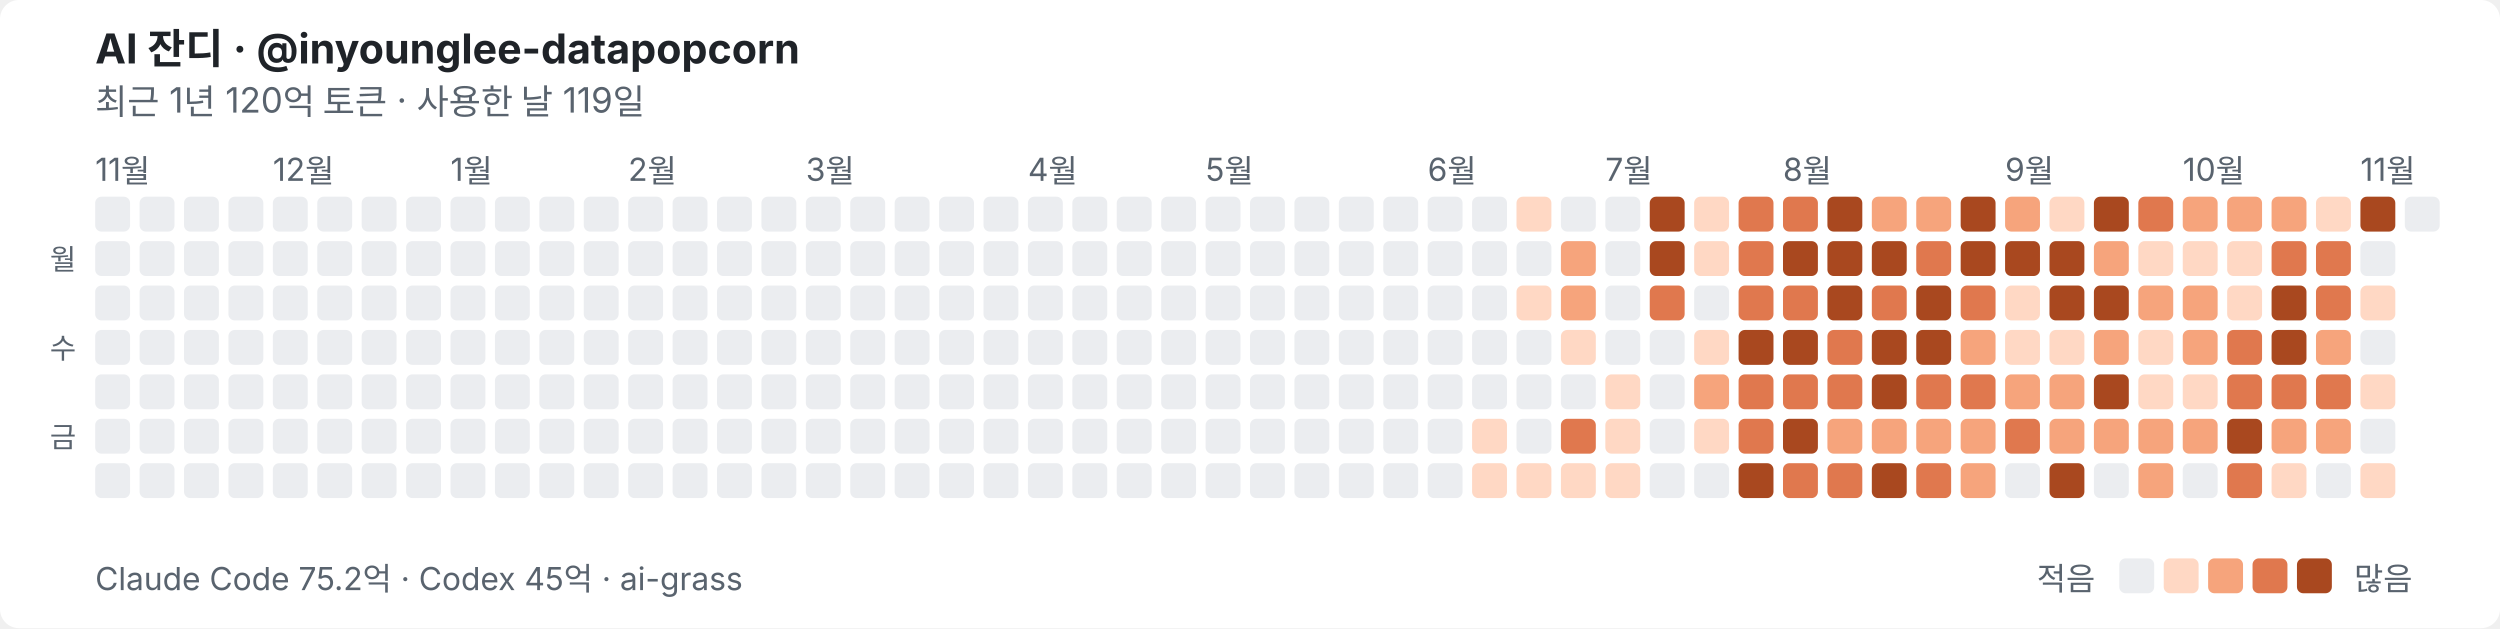
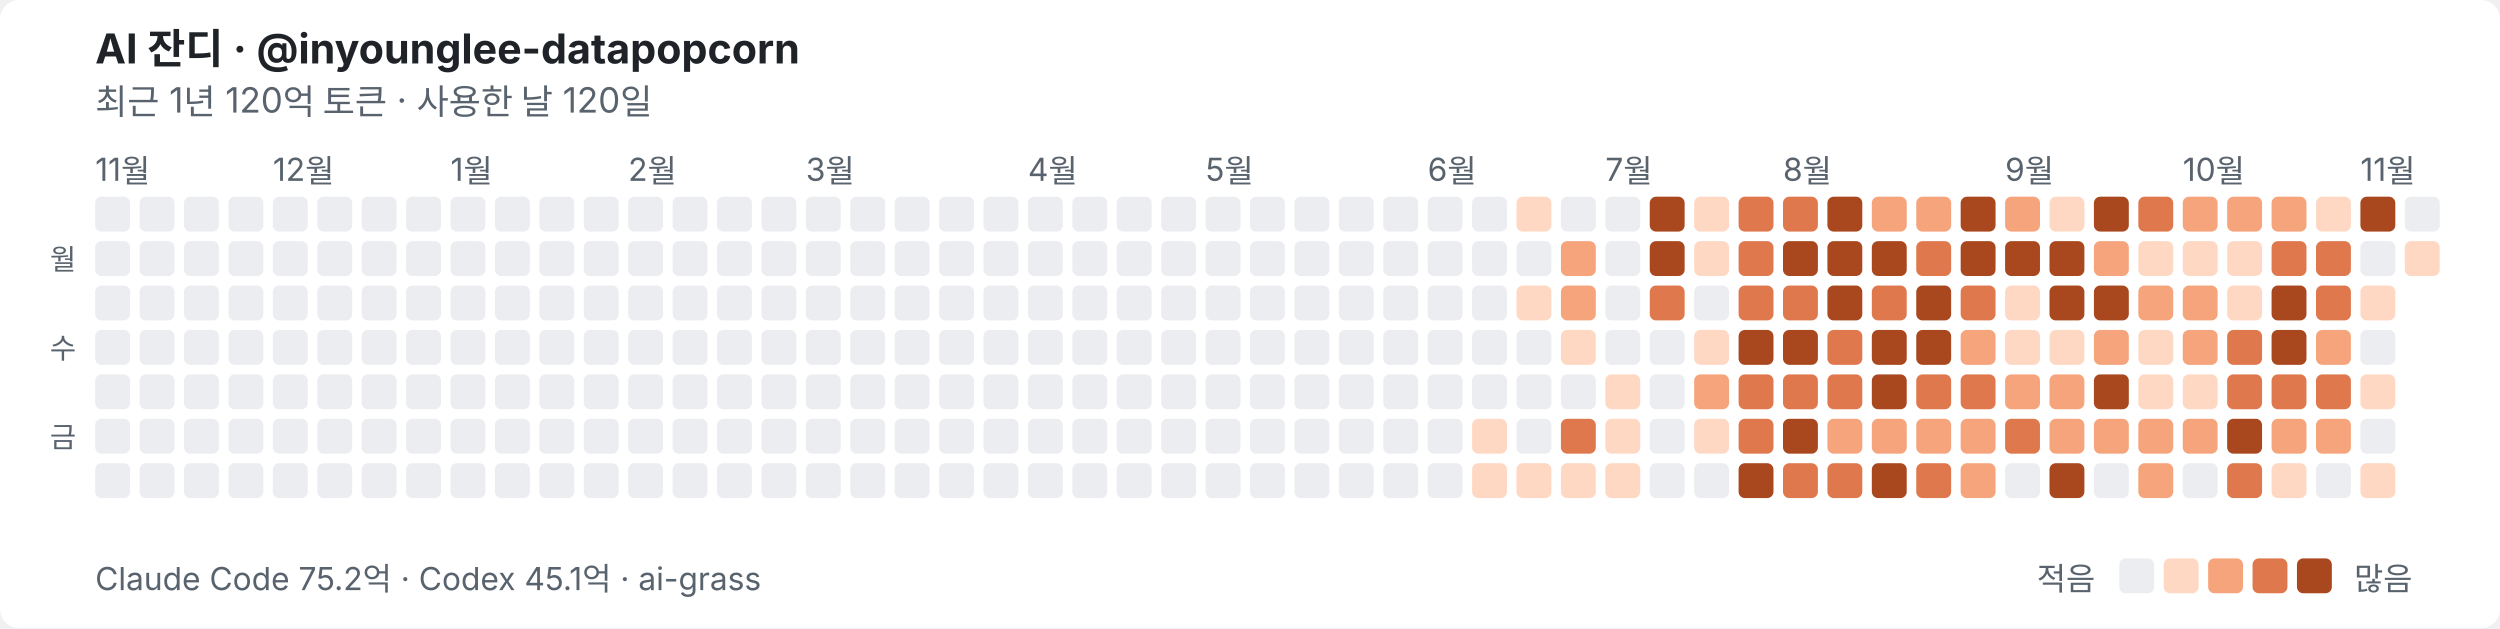
- <svg xmlns="http://www.w3.org/2000/svg" width="788" height="198" viewBox="0 0 788 198" role="img" aria-label="AI 잔디 · @inyounglee-datapopcorn 최근 1년 120억 토큰 · 사용한 날 119일">
+ <svg xmlns="http://www.w3.org/2000/svg" width="788" height="198" viewBox="0 0 788 198" role="img" aria-label="AI 잔디 · @inyounglee-datapopcorn 최근 1년 120억 토큰 · 사용한 날 120일">
  <rect width="788" height="198" rx="6" fill="#ffffff" />
  <g font-family="-apple-system,BlinkMacSystemFont,'Segoe UI','Apple SD Gothic Neo','Malgun Gothic',sans-serif">
    <text x="30" y="20" font-size="13" font-weight="700" fill="#1f2328">AI 잔디 · @inyounglee-datapopcorn</text>
-     <text x="30" y="36" font-size="11" fill="#59636e">최근 1년 120억 토큰 · 사용한 날 119일</text>
+     <text x="30" y="36" font-size="11" fill="#59636e">최근 1년 120억 토큰 · 사용한 날 120일</text>
    <text x="30" y="57" font-size="10" fill="#59636e">11월</text>
    <text x="86" y="57" font-size="10" fill="#59636e">12월</text>
    <text x="142" y="57" font-size="10" fill="#59636e">1월</text>
    <text x="198" y="57" font-size="10" fill="#59636e">2월</text>
    <text x="254" y="57" font-size="10" fill="#59636e">3월</text>
    <text x="324" y="57" font-size="10" fill="#59636e">4월</text>
    <text x="380" y="57" font-size="10" fill="#59636e">5월</text>
    <text x="450" y="57" font-size="10" fill="#59636e">6월</text>
    <text x="506" y="57" font-size="10" fill="#59636e">7월</text>
    <text x="562" y="57" font-size="10" fill="#59636e">8월</text>
    <text x="632" y="57" font-size="10" fill="#59636e">9월</text>
    <text x="688" y="57" font-size="10" fill="#59636e">10월</text>
    <text x="744" y="57" font-size="10" fill="#59636e">11월</text>
    <text x="24" y="85" font-size="9" text-anchor="end" fill="#59636e">월</text>
    <text x="24" y="113" font-size="9" text-anchor="end" fill="#59636e">수</text>
    <text x="24" y="141" font-size="9" text-anchor="end" fill="#59636e">금</text>
    <rect x="30" y="62" width="11" height="11" rx="2" fill="#ebedf0" />
    <rect x="30" y="76" width="11" height="11" rx="2" fill="#ebedf0" />
    <rect x="30" y="90" width="11" height="11" rx="2" fill="#ebedf0" />
    <rect x="30" y="104" width="11" height="11" rx="2" fill="#ebedf0" />
    <rect x="30" y="118" width="11" height="11" rx="2" fill="#ebedf0" />
    <rect x="30" y="132" width="11" height="11" rx="2" fill="#ebedf0" />
    <rect x="30" y="146" width="11" height="11" rx="2" fill="#ebedf0" />
    <rect x="44" y="62" width="11" height="11" rx="2" fill="#ebedf0" />
    <rect x="44" y="76" width="11" height="11" rx="2" fill="#ebedf0" />
    <rect x="44" y="90" width="11" height="11" rx="2" fill="#ebedf0" />
    <rect x="44" y="104" width="11" height="11" rx="2" fill="#ebedf0" />
    <rect x="44" y="118" width="11" height="11" rx="2" fill="#ebedf0" />
    <rect x="44" y="132" width="11" height="11" rx="2" fill="#ebedf0" />
    <rect x="44" y="146" width="11" height="11" rx="2" fill="#ebedf0" />
    <rect x="58" y="62" width="11" height="11" rx="2" fill="#ebedf0" />
    <rect x="58" y="76" width="11" height="11" rx="2" fill="#ebedf0" />
    <rect x="58" y="90" width="11" height="11" rx="2" fill="#ebedf0" />
    <rect x="58" y="104" width="11" height="11" rx="2" fill="#ebedf0" />
    <rect x="58" y="118" width="11" height="11" rx="2" fill="#ebedf0" />
    <rect x="58" y="132" width="11" height="11" rx="2" fill="#ebedf0" />
    <rect x="58" y="146" width="11" height="11" rx="2" fill="#ebedf0" />
    <rect x="72" y="62" width="11" height="11" rx="2" fill="#ebedf0" />
    <rect x="72" y="76" width="11" height="11" rx="2" fill="#ebedf0" />
    <rect x="72" y="90" width="11" height="11" rx="2" fill="#ebedf0" />
    <rect x="72" y="104" width="11" height="11" rx="2" fill="#ebedf0" />
    <rect x="72" y="118" width="11" height="11" rx="2" fill="#ebedf0" />
    <rect x="72" y="132" width="11" height="11" rx="2" fill="#ebedf0" />
    <rect x="72" y="146" width="11" height="11" rx="2" fill="#ebedf0" />
    <rect x="86" y="62" width="11" height="11" rx="2" fill="#ebedf0" />
    <rect x="86" y="76" width="11" height="11" rx="2" fill="#ebedf0" />
    <rect x="86" y="90" width="11" height="11" rx="2" fill="#ebedf0" />
    <rect x="86" y="104" width="11" height="11" rx="2" fill="#ebedf0" />
    <rect x="86" y="118" width="11" height="11" rx="2" fill="#ebedf0" />
    <rect x="86" y="132" width="11" height="11" rx="2" fill="#ebedf0" />
    <rect x="86" y="146" width="11" height="11" rx="2" fill="#ebedf0" />
    <rect x="100" y="62" width="11" height="11" rx="2" fill="#ebedf0" />
    <rect x="100" y="76" width="11" height="11" rx="2" fill="#ebedf0" />
    <rect x="100" y="90" width="11" height="11" rx="2" fill="#ebedf0" />
    <rect x="100" y="104" width="11" height="11" rx="2" fill="#ebedf0" />
    <rect x="100" y="118" width="11" height="11" rx="2" fill="#ebedf0" />
    <rect x="100" y="132" width="11" height="11" rx="2" fill="#ebedf0" />
    <rect x="100" y="146" width="11" height="11" rx="2" fill="#ebedf0" />
    <rect x="114" y="62" width="11" height="11" rx="2" fill="#ebedf0" />
    <rect x="114" y="76" width="11" height="11" rx="2" fill="#ebedf0" />
    <rect x="114" y="90" width="11" height="11" rx="2" fill="#ebedf0" />
    <rect x="114" y="104" width="11" height="11" rx="2" fill="#ebedf0" />
    <rect x="114" y="118" width="11" height="11" rx="2" fill="#ebedf0" />
    <rect x="114" y="132" width="11" height="11" rx="2" fill="#ebedf0" />
    <rect x="114" y="146" width="11" height="11" rx="2" fill="#ebedf0" />
    <rect x="128" y="62" width="11" height="11" rx="2" fill="#ebedf0" />
    <rect x="128" y="76" width="11" height="11" rx="2" fill="#ebedf0" />
    <rect x="128" y="90" width="11" height="11" rx="2" fill="#ebedf0" />
    <rect x="128" y="104" width="11" height="11" rx="2" fill="#ebedf0" />
    <rect x="128" y="118" width="11" height="11" rx="2" fill="#ebedf0" />
    <rect x="128" y="132" width="11" height="11" rx="2" fill="#ebedf0" />
    <rect x="128" y="146" width="11" height="11" rx="2" fill="#ebedf0" />
    <rect x="142" y="62" width="11" height="11" rx="2" fill="#ebedf0" />
    <rect x="142" y="76" width="11" height="11" rx="2" fill="#ebedf0" />
    <rect x="142" y="90" width="11" height="11" rx="2" fill="#ebedf0" />
    <rect x="142" y="104" width="11" height="11" rx="2" fill="#ebedf0" />
    <rect x="142" y="118" width="11" height="11" rx="2" fill="#ebedf0" />
    <rect x="142" y="132" width="11" height="11" rx="2" fill="#ebedf0" />
    <rect x="142" y="146" width="11" height="11" rx="2" fill="#ebedf0" />
    <rect x="156" y="62" width="11" height="11" rx="2" fill="#ebedf0" />
    <rect x="156" y="76" width="11" height="11" rx="2" fill="#ebedf0" />
    <rect x="156" y="90" width="11" height="11" rx="2" fill="#ebedf0" />
    <rect x="156" y="104" width="11" height="11" rx="2" fill="#ebedf0" />
    <rect x="156" y="118" width="11" height="11" rx="2" fill="#ebedf0" />
    <rect x="156" y="132" width="11" height="11" rx="2" fill="#ebedf0" />
    <rect x="156" y="146" width="11" height="11" rx="2" fill="#ebedf0" />
    <rect x="170" y="62" width="11" height="11" rx="2" fill="#ebedf0" />
    <rect x="170" y="76" width="11" height="11" rx="2" fill="#ebedf0" />
    <rect x="170" y="90" width="11" height="11" rx="2" fill="#ebedf0" />
    <rect x="170" y="104" width="11" height="11" rx="2" fill="#ebedf0" />
    <rect x="170" y="118" width="11" height="11" rx="2" fill="#ebedf0" />
    <rect x="170" y="132" width="11" height="11" rx="2" fill="#ebedf0" />
    <rect x="170" y="146" width="11" height="11" rx="2" fill="#ebedf0" />
    <rect x="184" y="62" width="11" height="11" rx="2" fill="#ebedf0" />
    <rect x="184" y="76" width="11" height="11" rx="2" fill="#ebedf0" />
    <rect x="184" y="90" width="11" height="11" rx="2" fill="#ebedf0" />
    <rect x="184" y="104" width="11" height="11" rx="2" fill="#ebedf0" />
    <rect x="184" y="118" width="11" height="11" rx="2" fill="#ebedf0" />
    <rect x="184" y="132" width="11" height="11" rx="2" fill="#ebedf0" />
    <rect x="184" y="146" width="11" height="11" rx="2" fill="#ebedf0" />
    <rect x="198" y="62" width="11" height="11" rx="2" fill="#ebedf0" />
    <rect x="198" y="76" width="11" height="11" rx="2" fill="#ebedf0" />
    <rect x="198" y="90" width="11" height="11" rx="2" fill="#ebedf0" />
    <rect x="198" y="104" width="11" height="11" rx="2" fill="#ebedf0" />
    <rect x="198" y="118" width="11" height="11" rx="2" fill="#ebedf0" />
    <rect x="198" y="132" width="11" height="11" rx="2" fill="#ebedf0" />
    <rect x="198" y="146" width="11" height="11" rx="2" fill="#ebedf0" />
    <rect x="212" y="62" width="11" height="11" rx="2" fill="#ebedf0" />
    <rect x="212" y="76" width="11" height="11" rx="2" fill="#ebedf0" />
    <rect x="212" y="90" width="11" height="11" rx="2" fill="#ebedf0" />
    <rect x="212" y="104" width="11" height="11" rx="2" fill="#ebedf0" />
    <rect x="212" y="118" width="11" height="11" rx="2" fill="#ebedf0" />
    <rect x="212" y="132" width="11" height="11" rx="2" fill="#ebedf0" />
    <rect x="212" y="146" width="11" height="11" rx="2" fill="#ebedf0" />
    <rect x="226" y="62" width="11" height="11" rx="2" fill="#ebedf0" />
    <rect x="226" y="76" width="11" height="11" rx="2" fill="#ebedf0" />
    <rect x="226" y="90" width="11" height="11" rx="2" fill="#ebedf0" />
    <rect x="226" y="104" width="11" height="11" rx="2" fill="#ebedf0" />
    <rect x="226" y="118" width="11" height="11" rx="2" fill="#ebedf0" />
    <rect x="226" y="132" width="11" height="11" rx="2" fill="#ebedf0" />
    <rect x="226" y="146" width="11" height="11" rx="2" fill="#ebedf0" />
    <rect x="240" y="62" width="11" height="11" rx="2" fill="#ebedf0" />
    <rect x="240" y="76" width="11" height="11" rx="2" fill="#ebedf0" />
    <rect x="240" y="90" width="11" height="11" rx="2" fill="#ebedf0" />
    <rect x="240" y="104" width="11" height="11" rx="2" fill="#ebedf0" />
    <rect x="240" y="118" width="11" height="11" rx="2" fill="#ebedf0" />
    <rect x="240" y="132" width="11" height="11" rx="2" fill="#ebedf0" />
    <rect x="240" y="146" width="11" height="11" rx="2" fill="#ebedf0" />
    <rect x="254" y="62" width="11" height="11" rx="2" fill="#ebedf0" />
    <rect x="254" y="76" width="11" height="11" rx="2" fill="#ebedf0" />
    <rect x="254" y="90" width="11" height="11" rx="2" fill="#ebedf0" />
    <rect x="254" y="104" width="11" height="11" rx="2" fill="#ebedf0" />
    <rect x="254" y="118" width="11" height="11" rx="2" fill="#ebedf0" />
    <rect x="254" y="132" width="11" height="11" rx="2" fill="#ebedf0" />
    <rect x="254" y="146" width="11" height="11" rx="2" fill="#ebedf0" />
    <rect x="268" y="62" width="11" height="11" rx="2" fill="#ebedf0" />
    <rect x="268" y="76" width="11" height="11" rx="2" fill="#ebedf0" />
    <rect x="268" y="90" width="11" height="11" rx="2" fill="#ebedf0" />
    <rect x="268" y="104" width="11" height="11" rx="2" fill="#ebedf0" />
    <rect x="268" y="118" width="11" height="11" rx="2" fill="#ebedf0" />
    <rect x="268" y="132" width="11" height="11" rx="2" fill="#ebedf0" />
    <rect x="268" y="146" width="11" height="11" rx="2" fill="#ebedf0" />
    <rect x="282" y="62" width="11" height="11" rx="2" fill="#ebedf0" />
    <rect x="282" y="76" width="11" height="11" rx="2" fill="#ebedf0" />
    <rect x="282" y="90" width="11" height="11" rx="2" fill="#ebedf0" />
    <rect x="282" y="104" width="11" height="11" rx="2" fill="#ebedf0" />
    <rect x="282" y="118" width="11" height="11" rx="2" fill="#ebedf0" />
    <rect x="282" y="132" width="11" height="11" rx="2" fill="#ebedf0" />
    <rect x="282" y="146" width="11" height="11" rx="2" fill="#ebedf0" />
    <rect x="296" y="62" width="11" height="11" rx="2" fill="#ebedf0" />
    <rect x="296" y="76" width="11" height="11" rx="2" fill="#ebedf0" />
    <rect x="296" y="90" width="11" height="11" rx="2" fill="#ebedf0" />
    <rect x="296" y="104" width="11" height="11" rx="2" fill="#ebedf0" />
    <rect x="296" y="118" width="11" height="11" rx="2" fill="#ebedf0" />
    <rect x="296" y="132" width="11" height="11" rx="2" fill="#ebedf0" />
    <rect x="296" y="146" width="11" height="11" rx="2" fill="#ebedf0" />
    <rect x="310" y="62" width="11" height="11" rx="2" fill="#ebedf0" />
    <rect x="310" y="76" width="11" height="11" rx="2" fill="#ebedf0" />
    <rect x="310" y="90" width="11" height="11" rx="2" fill="#ebedf0" />
    <rect x="310" y="104" width="11" height="11" rx="2" fill="#ebedf0" />
    <rect x="310" y="118" width="11" height="11" rx="2" fill="#ebedf0" />
    <rect x="310" y="132" width="11" height="11" rx="2" fill="#ebedf0" />
    <rect x="310" y="146" width="11" height="11" rx="2" fill="#ebedf0" />
    <rect x="324" y="62" width="11" height="11" rx="2" fill="#ebedf0" />
    <rect x="324" y="76" width="11" height="11" rx="2" fill="#ebedf0" />
    <rect x="324" y="90" width="11" height="11" rx="2" fill="#ebedf0" />
    <rect x="324" y="104" width="11" height="11" rx="2" fill="#ebedf0" />
    <rect x="324" y="118" width="11" height="11" rx="2" fill="#ebedf0" />
    <rect x="324" y="132" width="11" height="11" rx="2" fill="#ebedf0" />
    <rect x="324" y="146" width="11" height="11" rx="2" fill="#ebedf0" />
    <rect x="338" y="62" width="11" height="11" rx="2" fill="#ebedf0" />
    <rect x="338" y="76" width="11" height="11" rx="2" fill="#ebedf0" />
    <rect x="338" y="90" width="11" height="11" rx="2" fill="#ebedf0" />
    <rect x="338" y="104" width="11" height="11" rx="2" fill="#ebedf0" />
    <rect x="338" y="118" width="11" height="11" rx="2" fill="#ebedf0" />
    <rect x="338" y="132" width="11" height="11" rx="2" fill="#ebedf0" />
    <rect x="338" y="146" width="11" height="11" rx="2" fill="#ebedf0" />
    <rect x="352" y="62" width="11" height="11" rx="2" fill="#ebedf0" />
    <rect x="352" y="76" width="11" height="11" rx="2" fill="#ebedf0" />
    <rect x="352" y="90" width="11" height="11" rx="2" fill="#ebedf0" />
    <rect x="352" y="104" width="11" height="11" rx="2" fill="#ebedf0" />
    <rect x="352" y="118" width="11" height="11" rx="2" fill="#ebedf0" />
    <rect x="352" y="132" width="11" height="11" rx="2" fill="#ebedf0" />
    <rect x="352" y="146" width="11" height="11" rx="2" fill="#ebedf0" />
    <rect x="366" y="62" width="11" height="11" rx="2" fill="#ebedf0" />
    <rect x="366" y="76" width="11" height="11" rx="2" fill="#ebedf0" />
    <rect x="366" y="90" width="11" height="11" rx="2" fill="#ebedf0" />
    <rect x="366" y="104" width="11" height="11" rx="2" fill="#ebedf0" />
    <rect x="366" y="118" width="11" height="11" rx="2" fill="#ebedf0" />
    <rect x="366" y="132" width="11" height="11" rx="2" fill="#ebedf0" />
    <rect x="366" y="146" width="11" height="11" rx="2" fill="#ebedf0" />
    <rect x="380" y="62" width="11" height="11" rx="2" fill="#ebedf0" />
    <rect x="380" y="76" width="11" height="11" rx="2" fill="#ebedf0" />
    <rect x="380" y="90" width="11" height="11" rx="2" fill="#ebedf0" />
    <rect x="380" y="104" width="11" height="11" rx="2" fill="#ebedf0" />
    <rect x="380" y="118" width="11" height="11" rx="2" fill="#ebedf0" />
    <rect x="380" y="132" width="11" height="11" rx="2" fill="#ebedf0" />
    <rect x="380" y="146" width="11" height="11" rx="2" fill="#ebedf0" />
    <rect x="394" y="62" width="11" height="11" rx="2" fill="#ebedf0" />
    <rect x="394" y="76" width="11" height="11" rx="2" fill="#ebedf0" />
    <rect x="394" y="90" width="11" height="11" rx="2" fill="#ebedf0" />
    <rect x="394" y="104" width="11" height="11" rx="2" fill="#ebedf0" />
    <rect x="394" y="118" width="11" height="11" rx="2" fill="#ebedf0" />
    <rect x="394" y="132" width="11" height="11" rx="2" fill="#ebedf0" />
    <rect x="394" y="146" width="11" height="11" rx="2" fill="#ebedf0" />
    <rect x="408" y="62" width="11" height="11" rx="2" fill="#ebedf0" />
    <rect x="408" y="76" width="11" height="11" rx="2" fill="#ebedf0" />
    <rect x="408" y="90" width="11" height="11" rx="2" fill="#ebedf0" />
    <rect x="408" y="104" width="11" height="11" rx="2" fill="#ebedf0" />
    <rect x="408" y="118" width="11" height="11" rx="2" fill="#ebedf0" />
    <rect x="408" y="132" width="11" height="11" rx="2" fill="#ebedf0" />
    <rect x="408" y="146" width="11" height="11" rx="2" fill="#ebedf0" />
    <rect x="422" y="62" width="11" height="11" rx="2" fill="#ebedf0" />
    <rect x="422" y="76" width="11" height="11" rx="2" fill="#ebedf0" />
    <rect x="422" y="90" width="11" height="11" rx="2" fill="#ebedf0" />
    <rect x="422" y="104" width="11" height="11" rx="2" fill="#ebedf0" />
    <rect x="422" y="118" width="11" height="11" rx="2" fill="#ebedf0" />
    <rect x="422" y="132" width="11" height="11" rx="2" fill="#ebedf0" />
    <rect x="422" y="146" width="11" height="11" rx="2" fill="#ebedf0" />
    <rect x="436" y="62" width="11" height="11" rx="2" fill="#ebedf0" />
    <rect x="436" y="76" width="11" height="11" rx="2" fill="#ebedf0" />
    <rect x="436" y="90" width="11" height="11" rx="2" fill="#ebedf0" />
    <rect x="436" y="104" width="11" height="11" rx="2" fill="#ebedf0" />
    <rect x="436" y="118" width="11" height="11" rx="2" fill="#ebedf0" />
    <rect x="436" y="132" width="11" height="11" rx="2" fill="#ebedf0" />
    <rect x="436" y="146" width="11" height="11" rx="2" fill="#ebedf0" />
    <rect x="450" y="62" width="11" height="11" rx="2" fill="#ebedf0" />
    <rect x="450" y="76" width="11" height="11" rx="2" fill="#ebedf0" />
    <rect x="450" y="90" width="11" height="11" rx="2" fill="#ebedf0" />
    <rect x="450" y="104" width="11" height="11" rx="2" fill="#ebedf0" />
    <rect x="450" y="118" width="11" height="11" rx="2" fill="#ebedf0" />
    <rect x="450" y="132" width="11" height="11" rx="2" fill="#ebedf0" />
    <rect x="450" y="146" width="11" height="11" rx="2" fill="#ebedf0" />
    <rect x="464" y="62" width="11" height="11" rx="2" fill="#ebedf0" />
    <rect x="464" y="76" width="11" height="11" rx="2" fill="#ebedf0" />
    <rect x="464" y="90" width="11" height="11" rx="2" fill="#ebedf0" />
    <rect x="464" y="104" width="11" height="11" rx="2" fill="#ebedf0" />
    <rect x="464" y="118" width="11" height="11" rx="2" fill="#ebedf0" />
    <rect x="464" y="132" width="11" height="11" rx="2" fill="#ffd8c4" />
    <rect x="464" y="146" width="11" height="11" rx="2" fill="#ffd8c4" />
    <rect x="478" y="62" width="11" height="11" rx="2" fill="#ffd8c4" />
    <rect x="478" y="76" width="11" height="11" rx="2" fill="#ebedf0" />
    <rect x="478" y="90" width="11" height="11" rx="2" fill="#ffd8c4" />
    <rect x="478" y="104" width="11" height="11" rx="2" fill="#ebedf0" />
    <rect x="478" y="118" width="11" height="11" rx="2" fill="#ebedf0" />
    <rect x="478" y="132" width="11" height="11" rx="2" fill="#ebedf0" />
    <rect x="478" y="146" width="11" height="11" rx="2" fill="#ffd8c4" />
    <rect x="492" y="62" width="11" height="11" rx="2" fill="#ebedf0" />
    <rect x="492" y="76" width="11" height="11" rx="2" fill="#f6a47c" />
    <rect x="492" y="90" width="11" height="11" rx="2" fill="#f6a47c" />
    <rect x="492" y="104" width="11" height="11" rx="2" fill="#ffd8c4" />
    <rect x="492" y="118" width="11" height="11" rx="2" fill="#ebedf0" />
    <rect x="492" y="132" width="11" height="11" rx="2" fill="#e0784e" />
    <rect x="492" y="146" width="11" height="11" rx="2" fill="#ffd8c4" />
    <rect x="506" y="62" width="11" height="11" rx="2" fill="#ebedf0" />
    <rect x="506" y="76" width="11" height="11" rx="2" fill="#ebedf0" />
    <rect x="506" y="90" width="11" height="11" rx="2" fill="#ebedf0" />
    <rect x="506" y="104" width="11" height="11" rx="2" fill="#ebedf0" />
    <rect x="506" y="118" width="11" height="11" rx="2" fill="#ffd8c4" />
    <rect x="506" y="132" width="11" height="11" rx="2" fill="#ffd8c4" />
    <rect x="506" y="146" width="11" height="11" rx="2" fill="#ffd8c4" />
    <rect x="520" y="62" width="11" height="11" rx="2" fill="#a9481f" />
    <rect x="520" y="76" width="11" height="11" rx="2" fill="#a9481f" />
    <rect x="520" y="90" width="11" height="11" rx="2" fill="#e0784e" />
    <rect x="520" y="104" width="11" height="11" rx="2" fill="#ebedf0" />
    <rect x="520" y="118" width="11" height="11" rx="2" fill="#ebedf0" />
    <rect x="520" y="132" width="11" height="11" rx="2" fill="#ebedf0" />
    <rect x="520" y="146" width="11" height="11" rx="2" fill="#ebedf0" />
    <rect x="534" y="62" width="11" height="11" rx="2" fill="#ffd8c4" />
    <rect x="534" y="76" width="11" height="11" rx="2" fill="#ffd8c4" />
    <rect x="534" y="90" width="11" height="11" rx="2" fill="#ebedf0" />
    <rect x="534" y="104" width="11" height="11" rx="2" fill="#ffd8c4" />
    <rect x="534" y="118" width="11" height="11" rx="2" fill="#f6a47c" />
    <rect x="534" y="132" width="11" height="11" rx="2" fill="#ffd8c4" />
    <rect x="534" y="146" width="11" height="11" rx="2" fill="#ebedf0" />
    <rect x="548" y="62" width="11" height="11" rx="2" fill="#e0784e" />
    <rect x="548" y="76" width="11" height="11" rx="2" fill="#e0784e" />
    <rect x="548" y="90" width="11" height="11" rx="2" fill="#e0784e" />
    <rect x="548" y="104" width="11" height="11" rx="2" fill="#a9481f" />
    <rect x="548" y="118" width="11" height="11" rx="2" fill="#e0784e" />
    <rect x="548" y="132" width="11" height="11" rx="2" fill="#e0784e" />
    <rect x="548" y="146" width="11" height="11" rx="2" fill="#a9481f" />
    <rect x="562" y="62" width="11" height="11" rx="2" fill="#e0784e" />
    <rect x="562" y="76" width="11" height="11" rx="2" fill="#a9481f" />
    <rect x="562" y="90" width="11" height="11" rx="2" fill="#e0784e" />
    <rect x="562" y="104" width="11" height="11" rx="2" fill="#a9481f" />
    <rect x="562" y="118" width="11" height="11" rx="2" fill="#e0784e" />
    <rect x="562" y="132" width="11" height="11" rx="2" fill="#a9481f" />
    <rect x="562" y="146" width="11" height="11" rx="2" fill="#e0784e" />
    <rect x="576" y="62" width="11" height="11" rx="2" fill="#a9481f" />
    <rect x="576" y="76" width="11" height="11" rx="2" fill="#a9481f" />
    <rect x="576" y="90" width="11" height="11" rx="2" fill="#a9481f" />
    <rect x="576" y="104" width="11" height="11" rx="2" fill="#e0784e" />
    <rect x="576" y="118" width="11" height="11" rx="2" fill="#e0784e" />
    <rect x="576" y="132" width="11" height="11" rx="2" fill="#f6a47c" />
    <rect x="576" y="146" width="11" height="11" rx="2" fill="#e0784e" />
    <rect x="590" y="62" width="11" height="11" rx="2" fill="#f6a47c" />
    <rect x="590" y="76" width="11" height="11" rx="2" fill="#a9481f" />
    <rect x="590" y="90" width="11" height="11" rx="2" fill="#e0784e" />
    <rect x="590" y="104" width="11" height="11" rx="2" fill="#a9481f" />
    <rect x="590" y="118" width="11" height="11" rx="2" fill="#a9481f" />
    <rect x="590" y="132" width="11" height="11" rx="2" fill="#f6a47c" />
    <rect x="590" y="146" width="11" height="11" rx="2" fill="#a9481f" />
    <rect x="604" y="62" width="11" height="11" rx="2" fill="#f6a47c" />
    <rect x="604" y="76" width="11" height="11" rx="2" fill="#e0784e" />
    <rect x="604" y="90" width="11" height="11" rx="2" fill="#a9481f" />
    <rect x="604" y="104" width="11" height="11" rx="2" fill="#a9481f" />
    <rect x="604" y="118" width="11" height="11" rx="2" fill="#e0784e" />
    <rect x="604" y="132" width="11" height="11" rx="2" fill="#f6a47c" />
    <rect x="604" y="146" width="11" height="11" rx="2" fill="#e0784e" />
    <rect x="618" y="62" width="11" height="11" rx="2" fill="#a9481f" />
    <rect x="618" y="76" width="11" height="11" rx="2" fill="#a9481f" />
    <rect x="618" y="90" width="11" height="11" rx="2" fill="#e0784e" />
    <rect x="618" y="104" width="11" height="11" rx="2" fill="#f6a47c" />
    <rect x="618" y="118" width="11" height="11" rx="2" fill="#e0784e" />
    <rect x="618" y="132" width="11" height="11" rx="2" fill="#f6a47c" />
    <rect x="618" y="146" width="11" height="11" rx="2" fill="#f6a47c" />
    <rect x="632" y="62" width="11" height="11" rx="2" fill="#f6a47c" />
    <rect x="632" y="76" width="11" height="11" rx="2" fill="#a9481f" />
    <rect x="632" y="90" width="11" height="11" rx="2" fill="#ffd8c4" />
    <rect x="632" y="104" width="11" height="11" rx="2" fill="#ffd8c4" />
    <rect x="632" y="118" width="11" height="11" rx="2" fill="#f6a47c" />
    <rect x="632" y="132" width="11" height="11" rx="2" fill="#e0784e" />
    <rect x="632" y="146" width="11" height="11" rx="2" fill="#ebedf0" />
    <rect x="646" y="62" width="11" height="11" rx="2" fill="#ffd8c4" />
    <rect x="646" y="76" width="11" height="11" rx="2" fill="#a9481f" />
    <rect x="646" y="90" width="11" height="11" rx="2" fill="#a9481f" />
    <rect x="646" y="104" width="11" height="11" rx="2" fill="#ffd8c4" />
    <rect x="646" y="118" width="11" height="11" rx="2" fill="#f6a47c" />
    <rect x="646" y="132" width="11" height="11" rx="2" fill="#f6a47c" />
    <rect x="646" y="146" width="11" height="11" rx="2" fill="#a9481f" />
    <rect x="660" y="62" width="11" height="11" rx="2" fill="#a9481f" />
    <rect x="660" y="76" width="11" height="11" rx="2" fill="#f6a47c" />
    <rect x="660" y="90" width="11" height="11" rx="2" fill="#a9481f" />
    <rect x="660" y="104" width="11" height="11" rx="2" fill="#f6a47c" />
    <rect x="660" y="118" width="11" height="11" rx="2" fill="#a9481f" />
    <rect x="660" y="132" width="11" height="11" rx="2" fill="#f6a47c" />
    <rect x="660" y="146" width="11" height="11" rx="2" fill="#ebedf0" />
    <rect x="674" y="62" width="11" height="11" rx="2" fill="#e0784e" />
    <rect x="674" y="76" width="11" height="11" rx="2" fill="#ffd8c4" />
    <rect x="674" y="90" width="11" height="11" rx="2" fill="#f6a47c" />
    <rect x="674" y="104" width="11" height="11" rx="2" fill="#ffd8c4" />
    <rect x="674" y="118" width="11" height="11" rx="2" fill="#ffd8c4" />
    <rect x="674" y="132" width="11" height="11" rx="2" fill="#f6a47c" />
    <rect x="674" y="146" width="11" height="11" rx="2" fill="#f6a47c" />
    <rect x="688" y="62" width="11" height="11" rx="2" fill="#f6a47c" />
    <rect x="688" y="76" width="11" height="11" rx="2" fill="#ffd8c4" />
    <rect x="688" y="90" width="11" height="11" rx="2" fill="#f6a47c" />
    <rect x="688" y="104" width="11" height="11" rx="2" fill="#f6a47c" />
    <rect x="688" y="118" width="11" height="11" rx="2" fill="#ffd8c4" />
    <rect x="688" y="132" width="11" height="11" rx="2" fill="#f6a47c" />
    <rect x="688" y="146" width="11" height="11" rx="2" fill="#ebedf0" />
    <rect x="702" y="62" width="11" height="11" rx="2" fill="#f6a47c" />
    <rect x="702" y="76" width="11" height="11" rx="2" fill="#ffd8c4" />
    <rect x="702" y="90" width="11" height="11" rx="2" fill="#ffd8c4" />
    <rect x="702" y="104" width="11" height="11" rx="2" fill="#e0784e" />
    <rect x="702" y="118" width="11" height="11" rx="2" fill="#e0784e" />
    <rect x="702" y="132" width="11" height="11" rx="2" fill="#a9481f" />
    <rect x="702" y="146" width="11" height="11" rx="2" fill="#e0784e" />
    <rect x="716" y="62" width="11" height="11" rx="2" fill="#f6a47c" />
    <rect x="716" y="76" width="11" height="11" rx="2" fill="#e0784e" />
    <rect x="716" y="90" width="11" height="11" rx="2" fill="#a9481f" />
    <rect x="716" y="104" width="11" height="11" rx="2" fill="#a9481f" />
    <rect x="716" y="118" width="11" height="11" rx="2" fill="#e0784e" />
    <rect x="716" y="132" width="11" height="11" rx="2" fill="#f6a47c" />
    <rect x="716" y="146" width="11" height="11" rx="2" fill="#ffd8c4" />
    <rect x="730" y="62" width="11" height="11" rx="2" fill="#ffd8c4" />
    <rect x="730" y="76" width="11" height="11" rx="2" fill="#e0784e" />
    <rect x="730" y="90" width="11" height="11" rx="2" fill="#e0784e" />
    <rect x="730" y="104" width="11" height="11" rx="2" fill="#f6a47c" />
    <rect x="730" y="118" width="11" height="11" rx="2" fill="#e0784e" />
    <rect x="730" y="132" width="11" height="11" rx="2" fill="#f6a47c" />
    <rect x="730" y="146" width="11" height="11" rx="2" fill="#ebedf0" />
    <rect x="744" y="62" width="11" height="11" rx="2" fill="#a9481f" />
    <rect x="744" y="76" width="11" height="11" rx="2" fill="#ebedf0" />
    <rect x="744" y="90" width="11" height="11" rx="2" fill="#ffd8c4" />
    <rect x="744" y="104" width="11" height="11" rx="2" fill="#ebedf0" />
    <rect x="744" y="118" width="11" height="11" rx="2" fill="#ffd8c4" />
    <rect x="744" y="132" width="11" height="11" rx="2" fill="#ebedf0" />
    <rect x="744" y="146" width="11" height="11" rx="2" fill="#ffd8c4" />
    <rect x="758" y="62" width="11" height="11" rx="2" fill="#ebedf0" />
-     <text x="30" y="186" font-size="10" fill="#59636e">Claude Code 75.2억 · Codex 45억 · ai-grass</text>
+     <rect x="758" y="76" width="11" height="11" rx="2" fill="#ffd8c4" />
+     <text x="30" y="186" font-size="10" fill="#59636e">Claude Code 75.2억 · Codex 45.1억 · ai-grass</text>
    <text x="642" y="186" font-size="10" fill="#59636e">적음</text>
    <rect x="668" y="176" width="11" height="11" rx="2" fill="#ebedf0" />
    <rect x="682" y="176" width="11" height="11" rx="2" fill="#ffd8c4" />
    <rect x="696" y="176" width="11" height="11" rx="2" fill="#f6a47c" />
    <rect x="710" y="176" width="11" height="11" rx="2" fill="#e0784e" />
    <rect x="724" y="176" width="11" height="11" rx="2" fill="#a9481f" />
    <text x="742" y="186" font-size="10" fill="#59636e">많음</text>
  </g>
</svg>
